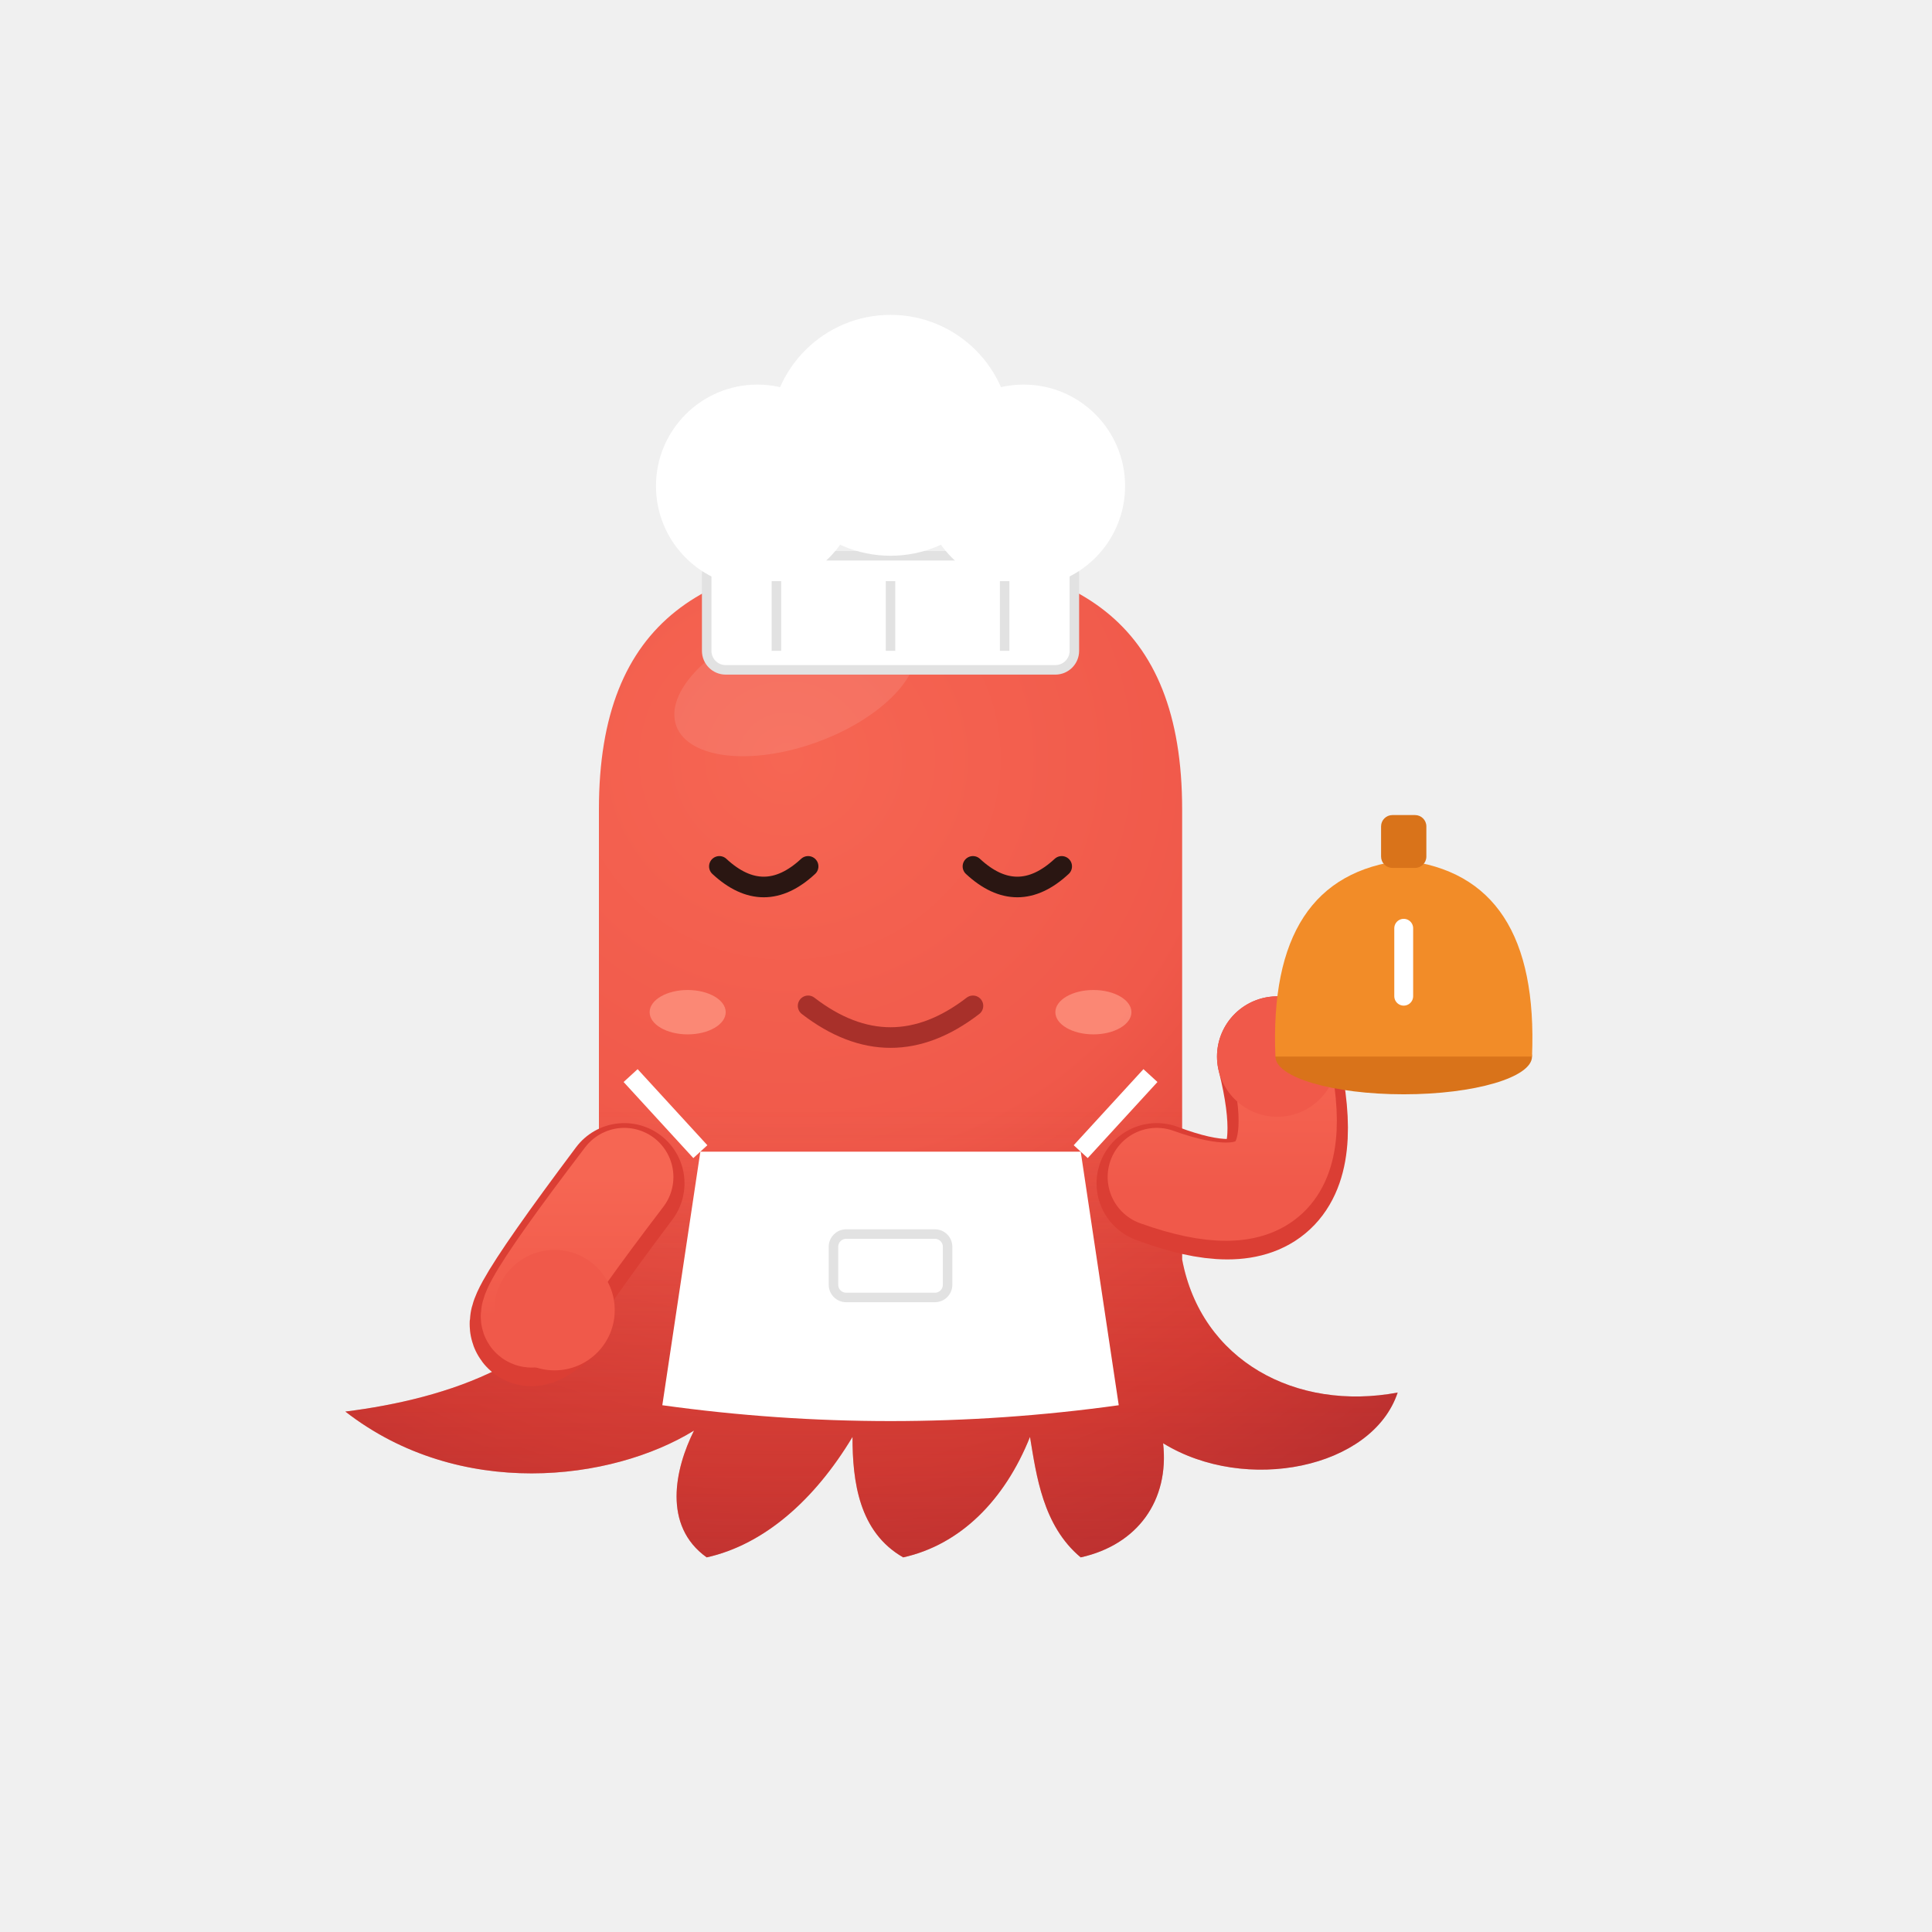
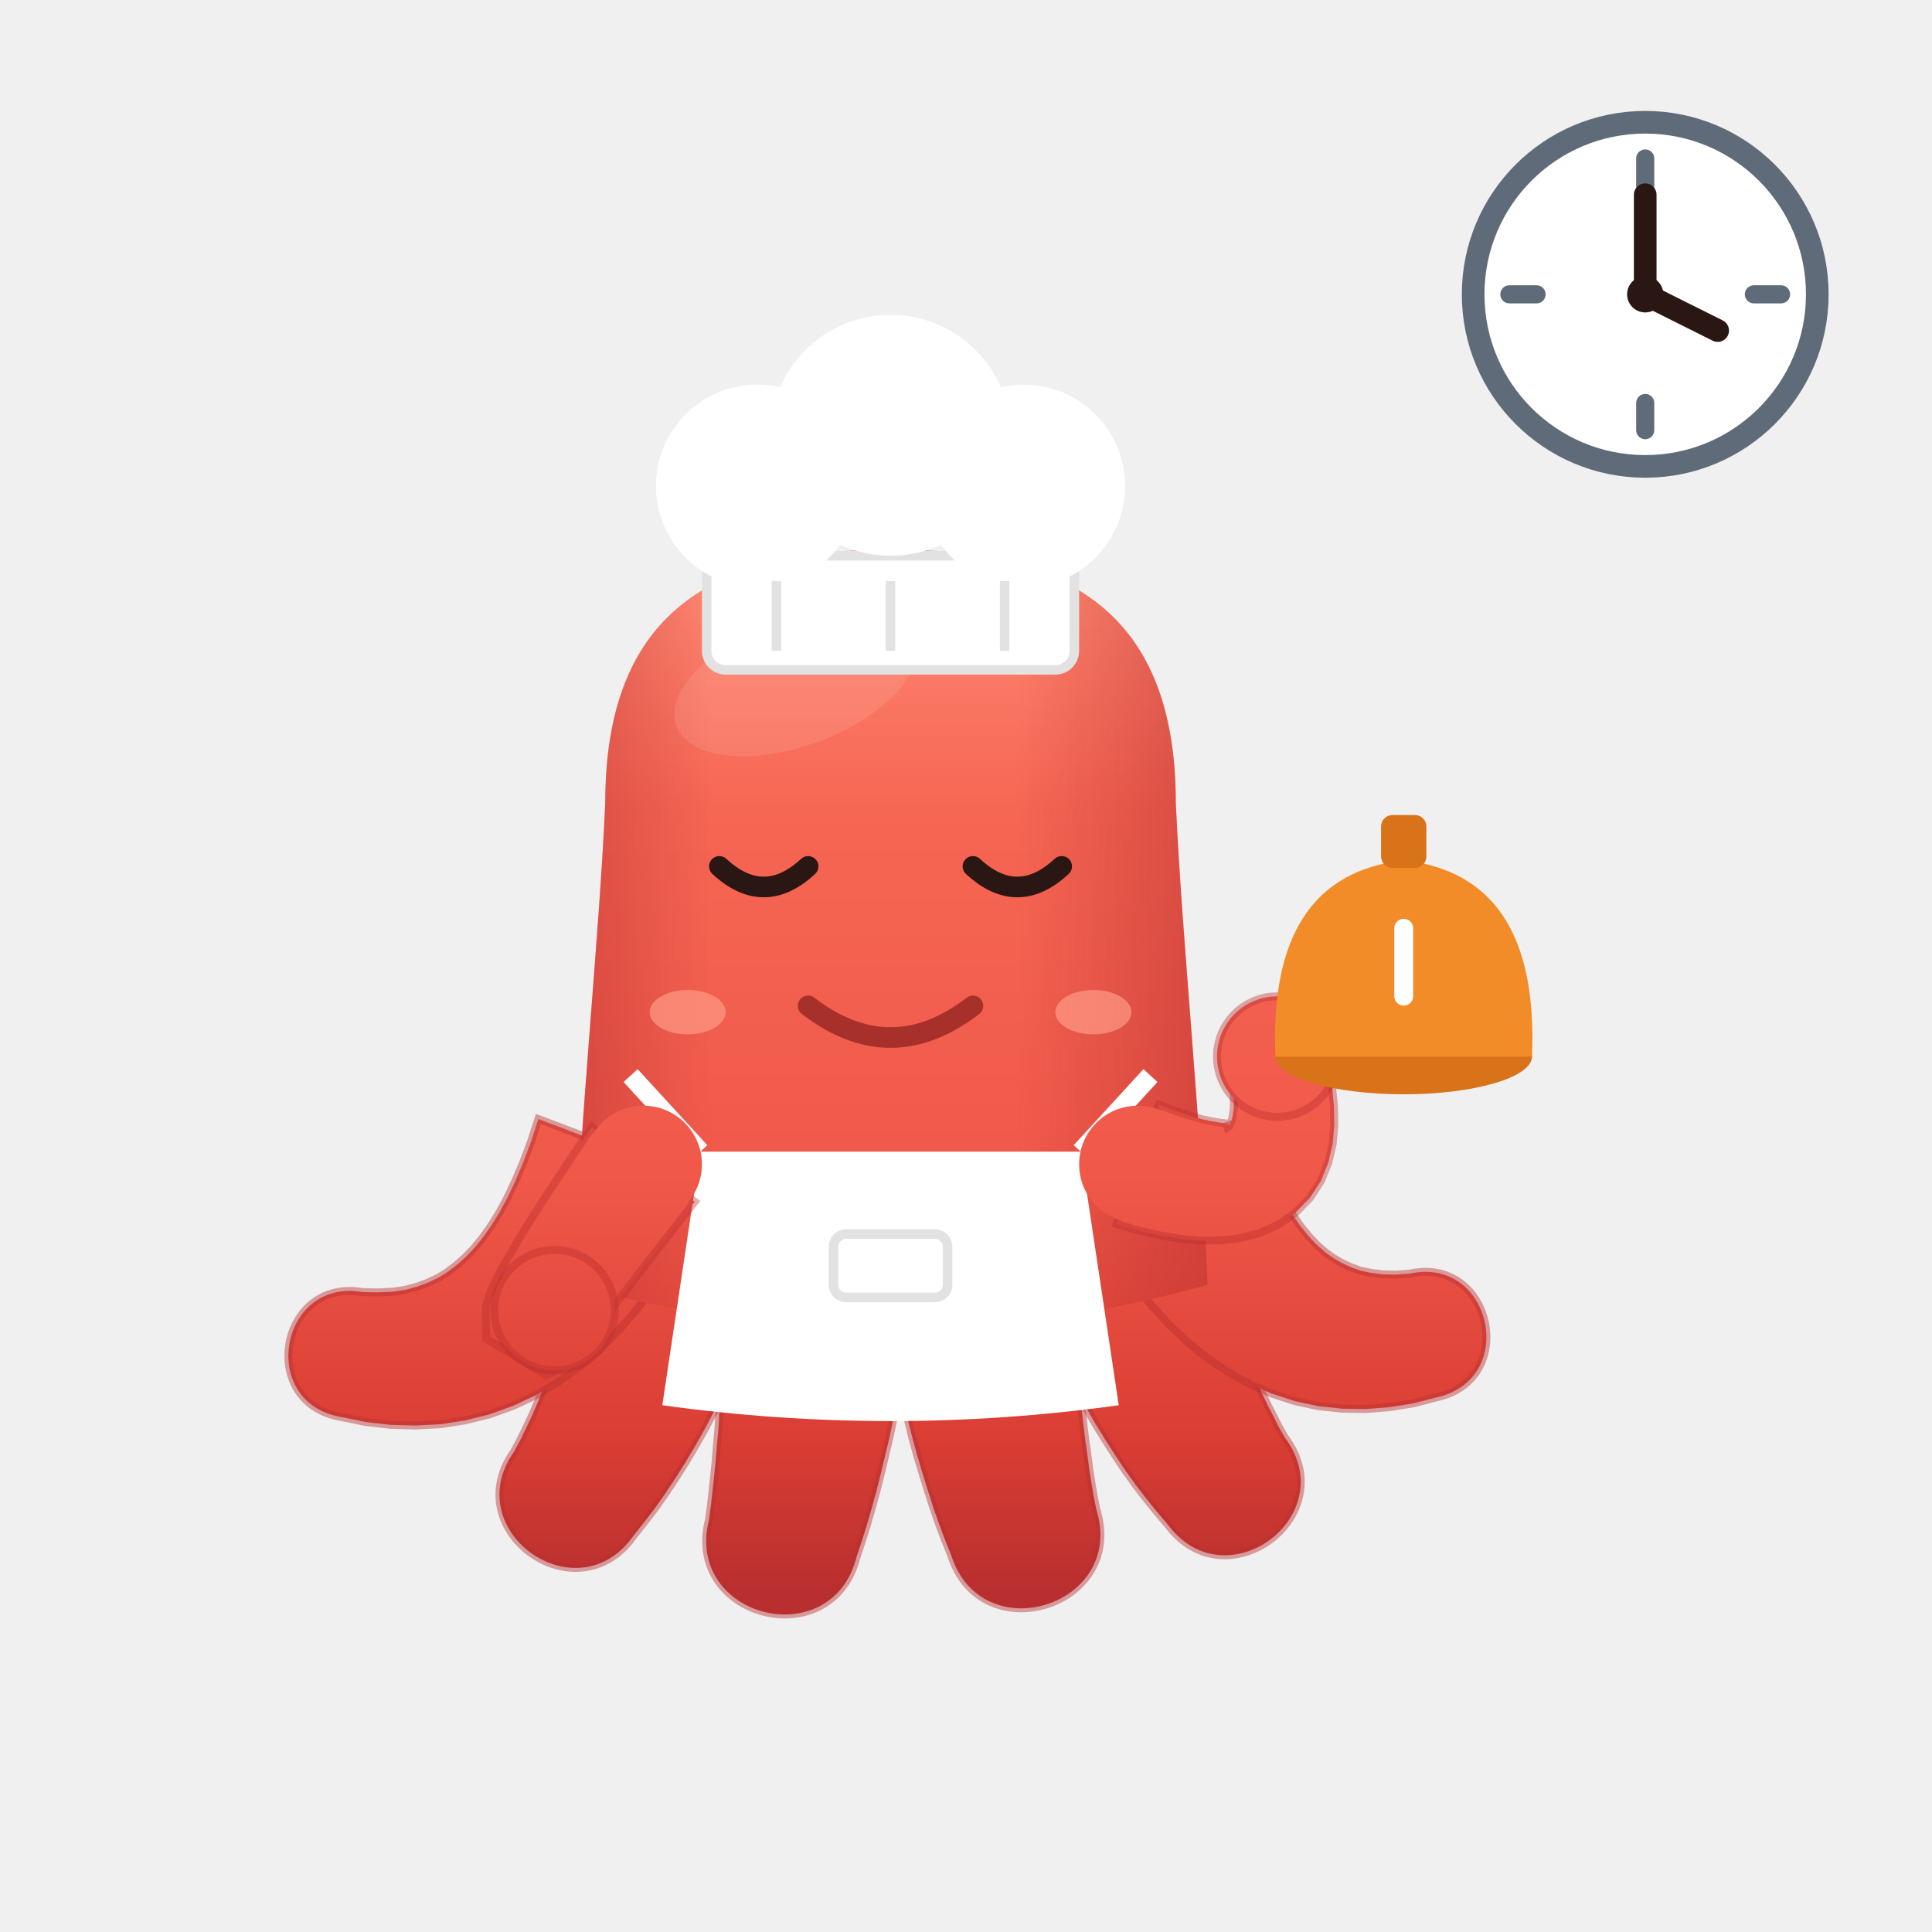
<svg xmlns="http://www.w3.org/2000/svg" viewBox="0 0 512 512" width="512" height="512">
  <defs>
-     <radialGradient id="bodyGrad" cx="0.42" cy="0.2" r="0.9">
-       <stop offset="0" stop-color="#F66653" />
-       <stop offset="0.45" stop-color="#F0594A" />
-       <stop offset="0.8" stop-color="#DB3E34" />
+     <linearGradient id="octoGrad" gradientUnits="userSpaceOnUse" x1="0" y1="-160" x2="0" y2="168">
+       <stop offset="0" stop-color="#FF8C76" />
+       <stop offset="0.25" stop-color="#F66653" />
+       <stop offset="0.6" stop-color="#F0594A" />
+       <stop offset="0.85" stop-color="#DB3E34" />
      <stop offset="1" stop-color="#B92F2F" />
-     </radialGradient>
-     <linearGradient id="hemShade" x1="0" y1="0" x2="0" y2="1">
-       <stop offset="0.55" stop-color="#B92F2F" stop-opacity="0" />
-       <stop offset="1" stop-color="#B92F2F" stop-opacity=".45" />
    </linearGradient>
-     <linearGradient id="armGrad" x1="0" y1="0" x2="0" y2="1">
-       <stop offset="0" stop-color="#F66653" />
-       <stop offset="1" stop-color="#F0594A" />
+     <linearGradient id="sideShade" x1="0" y1="0" x2="1" y2="0">
+       <stop offset="0" stop-color="#B92F2F" stop-opacity=".45" />
+       <stop offset="0.22" stop-color="#B92F2F" stop-opacity="0" />
+       <stop offset="0.7" stop-color="#B92F2F" stop-opacity="0" />
+       <stop offset="1" stop-color="#B92F2F" stop-opacity=".5" />
    </linearGradient>
  </defs>
  <g transform="translate(236 280) rotate(0) scale(0.84 0.84)">
-     <path d="M -92 64   L -92 -78 C -92 -138 -58 -158 0 -158 C 58 -158 92 -138 92 -78 L 92 64   C 98 96 128 112 160 106 C 152 130 112 138 86 122   C 88 140 78 154 60 158 C 48 148 46 132 44 120   C 36 140 22 154 4 158 C -10 150 -12 134 -12 120   C -24 140 -40 154 -58 158 C -72 148 -68 130 -62 118   C -88 134 -136 140 -172 112 C -140 108 -102 96 -92 64 Z" fill="url(#bodyGrad)" />
-     <path d="M -92 64   L -92 -78 C -92 -138 -58 -158 0 -158 C 58 -158 92 -138 92 -78 L 92 64   C 98 96 128 112 160 106 C 152 130 112 138 86 122   C 88 140 78 154 60 158 C 48 148 46 132 44 120   C 36 140 22 154 4 158 C -10 150 -12 134 -12 120   C -24 140 -40 154 -58 158 C -72 148 -68 130 -62 118   C -88 134 -136 140 -172 112 C -140 108 -102 96 -92 64 Z" fill="url(#hemShade)" />
+     <path d="M -52.0 38.2 L -52.0 46.0 L -52.0 53.5 L -52.1 60.8 L -52.2 67.9 L -52.3 74.9 L -52.5 81.6 L -52.7 88.1 L -53.0 94.4 L -53.3 100.5 L -53.6 106.4 L -54.0 112.1 L -54.3 117.6 L -54.8 122.9 L -55.2 128.0 L -55.7 132.8 L -56.2 137.5 L -56.7 141.9 L -57.3 146.2 C -65.0 177.1 -18.5 188.8 -10.7 157.8 L -9.1 153.0 L -7.5 147.9 L -6.0 142.7 L -4.5 137.3 L -3.1 131.7 L -1.7 125.9 L -0.3 120.0 L 1.0 113.8 L 2.3 107.5 L 3.5 100.9 L 4.7 94.2 L 5.9 87.3 L 7.0 80.2 L 8.0 72.9 L 9.1 65.4 L 10.1 57.7 L 11.0 49.8 L 12.0 41.8 Z" fill="url(#octoGrad)" stroke="#B92F2F" stroke-width="2.5" stroke-opacity=".45" />
+     <path d="M -7.9 42.7 L -6.7 50.7 L -5.6 58.6 L -4.3 66.3 L -3.1 73.7 L -1.8 81.0 L -0.4 88.1 L 1.0 94.9 L 2.4 101.6 L 3.9 108.0 L 5.4 114.3 L 6.9 120.3 L 8.5 126.2 L 10.2 131.8 L 11.9 137.3 L 13.6 142.6 L 15.4 147.7 L 17.2 152.5 L 19.1 157.2 C 28.7 187.7 74.5 173.2 64.9 142.8 L 64.1 138.8 L 63.4 134.6 L 62.7 130.2 L 62.1 125.6 L 61.4 120.7 L 60.8 115.6 L 60.2 110.3 L 59.7 104.7 L 59.1 99.0 L 58.6 93.0 L 58.2 86.8 L 57.7 80.4 L 57.4 73.8 L 57.0 66.9 L 56.7 59.8 L 56.4 52.6 L 56.1 45.1 L 55.9 37.3 Z" fill="url(#octoGrad)" stroke="#B92F2F" stroke-width="2.5" stroke-opacity=".45" />
+     <path d="M -88.0 28.1 L -89.5 35.3 L -91.0 42.3 L -92.5 49.1 L -94.1 55.6 L -95.7 62.0 L -97.4 68.1 L -99.1 74.0 L -100.7 79.7 L -102.5 85.2 L -104.2 90.5 L -106.0 95.5 L -107.8 100.3 L -109.6 105.0 L -111.4 109.3 L -113.2 113.5 L -115.1 117.5 L -116.9 121.2 L -118.8 124.7 C -136.4 149.7 -98.9 176.3 -81.2 151.3 L -77.8 147.0 L -74.4 142.6 L -71.1 137.9 L -67.9 133.1 L -64.7 128.0 L -61.6 122.8 L -58.5 117.3 L -55.5 111.6 L -52.5 105.8 L -49.6 99.7 L -46.8 93.5 L -43.9 87.0 L -41.2 80.3 L -38.5 73.4 L -35.8 66.4 L -33.2 59.1 L -30.6 51.6 L -28.0 43.9 Z" fill="url(#octoGrad)" stroke="#B92F2F" stroke-width="2.5" stroke-opacity=".45" />
+     <path d="M 32.3 45.0 L 35.1 52.4 L 37.9 59.6 L 40.7 66.7 L 43.6 73.5 L 46.5 80.1 L 49.4 86.5 L 52.3 92.7 L 55.3 98.7 L 58.4 104.6 L 61.4 110.2 L 64.5 115.6 L 67.7 120.8 L 70.9 125.8 L 74.1 130.6 L 77.4 135.2 L 80.8 139.6 L 84.2 143.8 L 87.6 147.8 C 106.0 172.3 142.8 144.7 124.4 120.2 L 122.5 116.9 L 120.7 113.3 L 118.8 109.6 L 116.9 105.6 L 115.1 101.4 L 113.2 97.0 L 111.3 92.4 L 109.5 87.5 L 107.6 82.4 L 105.8 77.2 L 104.0 71.6 L 102.2 65.9 L 100.4 60.0 L 98.6 53.8 L 96.8 47.4 L 95.1 40.8 L 93.4 34.0 L 91.7 27.0 Z" fill="url(#octoGrad)" stroke="#B92F2F" stroke-width="2.5" stroke-opacity=".45" />
+     <path d="M -111.1 19.7 L -113.4 26.8 L -115.8 33.2 L -118.3 39.1 L -120.8 44.4 L -123.4 49.2 L -126.0 53.4 L -128.7 57.2 L -131.4 60.5 L -134.1 63.3 L -136.9 65.8 L -139.8 68.0 L -142.7 69.8 L -145.9 71.3 L -149.4 72.6 L -153.1 73.6 L -157.2 74.2 L -161.7 74.4 L -166.6 74.3 C -192.8 69.8 -199.6 109.2 -173.4 113.7 L -165.6 115.3 L -157.7 116.2 L -149.9 116.4 L -142.0 116.0 L -134.3 114.8 L -126.6 112.9 L -119.1 110.2 L -111.8 106.8 L -104.9 102.7 L -98.2 97.9 L -91.9 92.5 L -86.0 86.6 L -80.3 80.1 L -75.0 73.1 L -70.1 65.6 L -65.4 57.6 L -61.0 49.2 L -56.9 40.3 Z" fill="url(#octoGrad)" stroke="#B92F2F" stroke-width="2.5" stroke-opacity=".45" />
+     <path d="M 59.1 40.8 L 63.2 49.2 L 67.6 57.2 L 72.2 64.7 L 77.1 71.8 L 82.3 78.4 L 87.8 84.5 L 93.7 90.1 L 99.9 95.1 L 106.4 99.5 L 113.2 103.3 L 120.2 106.3 L 127.5 108.7 L 135.0 110.3 L 142.5 111.1 L 150.0 111.2 L 157.5 110.6 L 165.0 109.4 L 172.3 107.5 C 198.3 101.8 189.6 62.7 163.7 68.5 L 159.2 68.8 L 155.1 68.7 L 151.4 68.2 L 148.1 67.5 L 145.1 66.4 L 142.3 65.1 L 139.6 63.5 L 137.1 61.7 L 134.6 59.5 L 132.2 57.0 L 129.7 54.0 L 127.3 50.6 L 124.8 46.7 L 122.3 42.3 L 119.9 37.4 L 117.5 31.9 L 115.2 25.8 L 112.9 19.2 Z" fill="url(#octoGrad)" stroke="#B92F2F" stroke-width="2.5" stroke-opacity=".45" />
+     <path d="M -100 72 C -98 20 -92 -36 -90 -80 C -90 -140 -56 -160 0 -160   C 56 -160 90 -140 90 -80 C 92 -36 98 20 100 72 Q 0 100 -100 72 Z" fill="url(#octoGrad)" />
+     <path d="M -100 72 C -98 20 -92 -36 -90 -80 C -90 -140 -56 -160 0 -160   C 56 -160 90 -140 90 -80 C 92 -36 98 20 100 72 Q 0 100 -100 72 Z" fill="url(#sideShade)" />
    <ellipse cx="-30" cy="-118" rx="40" ry="20" fill="#fff" opacity=".10" transform="rotate(-20 -30 -118)" />
    <path d="M -60 30 L 60 30 L 72 110 Q 0 120 -72 110 Z" fill="#fff" />
    <path d="M -60 30 L -82 6 M 60 30 L 82 6" stroke="#fff" stroke-width="6" />
    <rect x="-18" y="56" width="36" height="20" rx="4" fill="none" stroke="#E2E2E2" stroke-width="3" />
    <path d="M -54 -60 Q -40 -47 -26 -60" fill="none" stroke="#2A1612" stroke-width="6.5" stroke-linecap="round" />
    <path d="M 26 -60 Q 40 -47 54 -60" fill="none" stroke="#2A1612" stroke-width="6.5" stroke-linecap="round" />
    <path d="M -26 -16 Q 0 4 26 -16" fill="none" stroke="#A8302A" stroke-width="6.5" stroke-linecap="round" />
    <ellipse cx="-64" cy="-14" rx="12" ry="7" fill="#FF9A86" opacity=".7" />
    <ellipse cx="64" cy="-14" rx="12" ry="7" fill="#FF9A86" opacity=".7" />
    <rect x="-58" y="-158" width="116" height="36" rx="6" fill="#fff" stroke="#E2E2E2" stroke-width="3" />
    <circle cx="-42" cy="-180" r="32" fill="#fff" />
    <circle cx="0" cy="-196" r="38" fill="#fff" />
    <circle cx="42" cy="-180" r="32" fill="#fff" />
    <path d="M -36 -150 L -36 -128 M 0 -150 L 0 -128 M 36 -150 L 36 -128" stroke="#E2E2E2" stroke-width="3" />
-     <path d="M -84 40 Q -129 100 -106 80" fill="none" stroke="#DB3E34" stroke-width="38" stroke-linecap="round" />
-     <path d="M -84 38 Q -129 97 -106 78" fill="none" stroke="url(#armGrad)" stroke-width="31" stroke-linecap="round" />
-     <circle cx="-106" cy="80" r="19" fill="#F0594A" />
-     <path d="M 84 40 Q 137 60 122 0" fill="none" stroke="#DB3E34" stroke-width="38" stroke-linecap="round" />
-     <path d="M 84 38 Q 137 57 122 -2" fill="none" stroke="url(#armGrad)" stroke-width="31" stroke-linecap="round" />
-     <circle cx="122" cy="0" r="19" fill="#F0594A" />
+     <path d="M -94.2 22.2 L -99.1 29.5 L -103.6 36.3 L -107.7 42.5 L -111.4 48.2 L -114.7 53.4 L -117.6 58.2 L -120.1 62.4 L -122.2 66.1 L -123.9 69.4 L -125.4 72.4 L -126.6 75.2 L -127.7 78.9 L -127.6 89.0 L -108.6 100.5 L -102.1 97.5 L -99.6 95.3 L -97.6 93.1 L -95.4 90.6 C -81.3 76.5 -102.5 55.3 -116.6 69.4 L -118.5 70.8 L -119.6 71.5 L -119.4 71.0 L -114.4 68.8 L -96.1 80.0 L -95.8 88.7 L -96.0 89.9 L -95.3 89.2 L -94.1 87.6 L -92.3 85.3 L -90.0 82.3 L -87.3 78.7 L -84.1 74.6 L -80.5 69.9 L -76.5 64.7 L -72.0 58.9 L -67.1 52.6 L -61.8 45.8 Z" fill="url(#octoGrad)" stroke="#B92F2F" stroke-width="2.5" stroke-opacity=".4" />
+     <circle cx="-78" cy="34" r="18.5" fill="url(#octoGrad)" />
+     <circle cx="-106" cy="80" r="19" fill="url(#octoGrad)" stroke="#B92F2F" stroke-width="2.5" stroke-opacity=".4" />
+     <path d="M 71.3 52.8 L 78.3 54.9 L 85.0 56.4 L 91.5 57.5 L 97.9 58.1 L 104.1 58.0 L 110.3 57.3 L 116.4 55.7 L 122.3 53.1 L 127.7 49.3 L 132.3 44.6 L 135.8 39.2 L 138.1 33.5 L 139.5 27.6 L 140.0 21.7 L 139.9 15.7 L 139.3 9.6 L 138.2 3.3 L 136.6 -3.3 C 132.3 -22.7 103.0 -16.2 107.4 3.3 L 108.0 8.3 L 108.3 12.6 L 108.3 16.2 L 107.9 19.0 L 107.4 21.0 L 106.8 22.1 L 106.3 22.4 L 106.2 22.1 L 106.3 21.7 L 106.4 21.3 L 106.1 21.1 L 105.2 21.0 L 103.6 20.8 L 101.2 20.4 L 98.0 19.7 L 94.2 18.6 L 89.8 17.1 L 84.7 15.2 Z" fill="url(#octoGrad)" stroke="#B92F2F" stroke-width="2.5" stroke-opacity=".4" />
+     <circle cx="78" cy="34" r="18.5" fill="url(#octoGrad)" />
+     <circle cx="122" cy="0" r="19" fill="url(#octoGrad)" stroke="#B92F2F" stroke-width="2.5" stroke-opacity=".4" />
  </g>
  <ellipse cx="372" cy="280" rx="34" ry="10" fill="#D9731A" />
  <path d="M 338 280 Q 336 232 372 228 Q 408 232 406 280 Z" fill="#F28C28" />
  <rect x="366" y="216" width="12" height="14" rx="3" fill="#D9731A" />
  <path d="M 372 246 L 372 264" stroke="#fff" stroke-width="5" stroke-linecap="round" />
+   <g transform="translate(436 78) scale(1.2)">
+     <circle cx="0" cy="0" r="38" fill="#fff" stroke="#5F6B78" stroke-width="5" />
+     <path d="M 0 -30 L 0 -24" stroke="#5F6B78" stroke-width="4" stroke-linecap="round" transform="rotate(0)" />
+     <path d="M 0 -30 L 0 -24" stroke="#5F6B78" stroke-width="4" stroke-linecap="round" transform="rotate(90)" />
+     <path d="M 0 -30 L 0 -24" stroke="#5F6B78" stroke-width="4" stroke-linecap="round" transform="rotate(180)" />
+     <path d="M 0 -30 L 0 -24" stroke="#5F6B78" stroke-width="4" stroke-linecap="round" transform="rotate(270)" />
+     <path d="M 0 0 L 0 -22 M 0 0 L 16 8" stroke="#2A1612" stroke-width="5" stroke-linecap="round" />
+     <circle r="4" fill="#2A1612" />
+   </g>
</svg>
